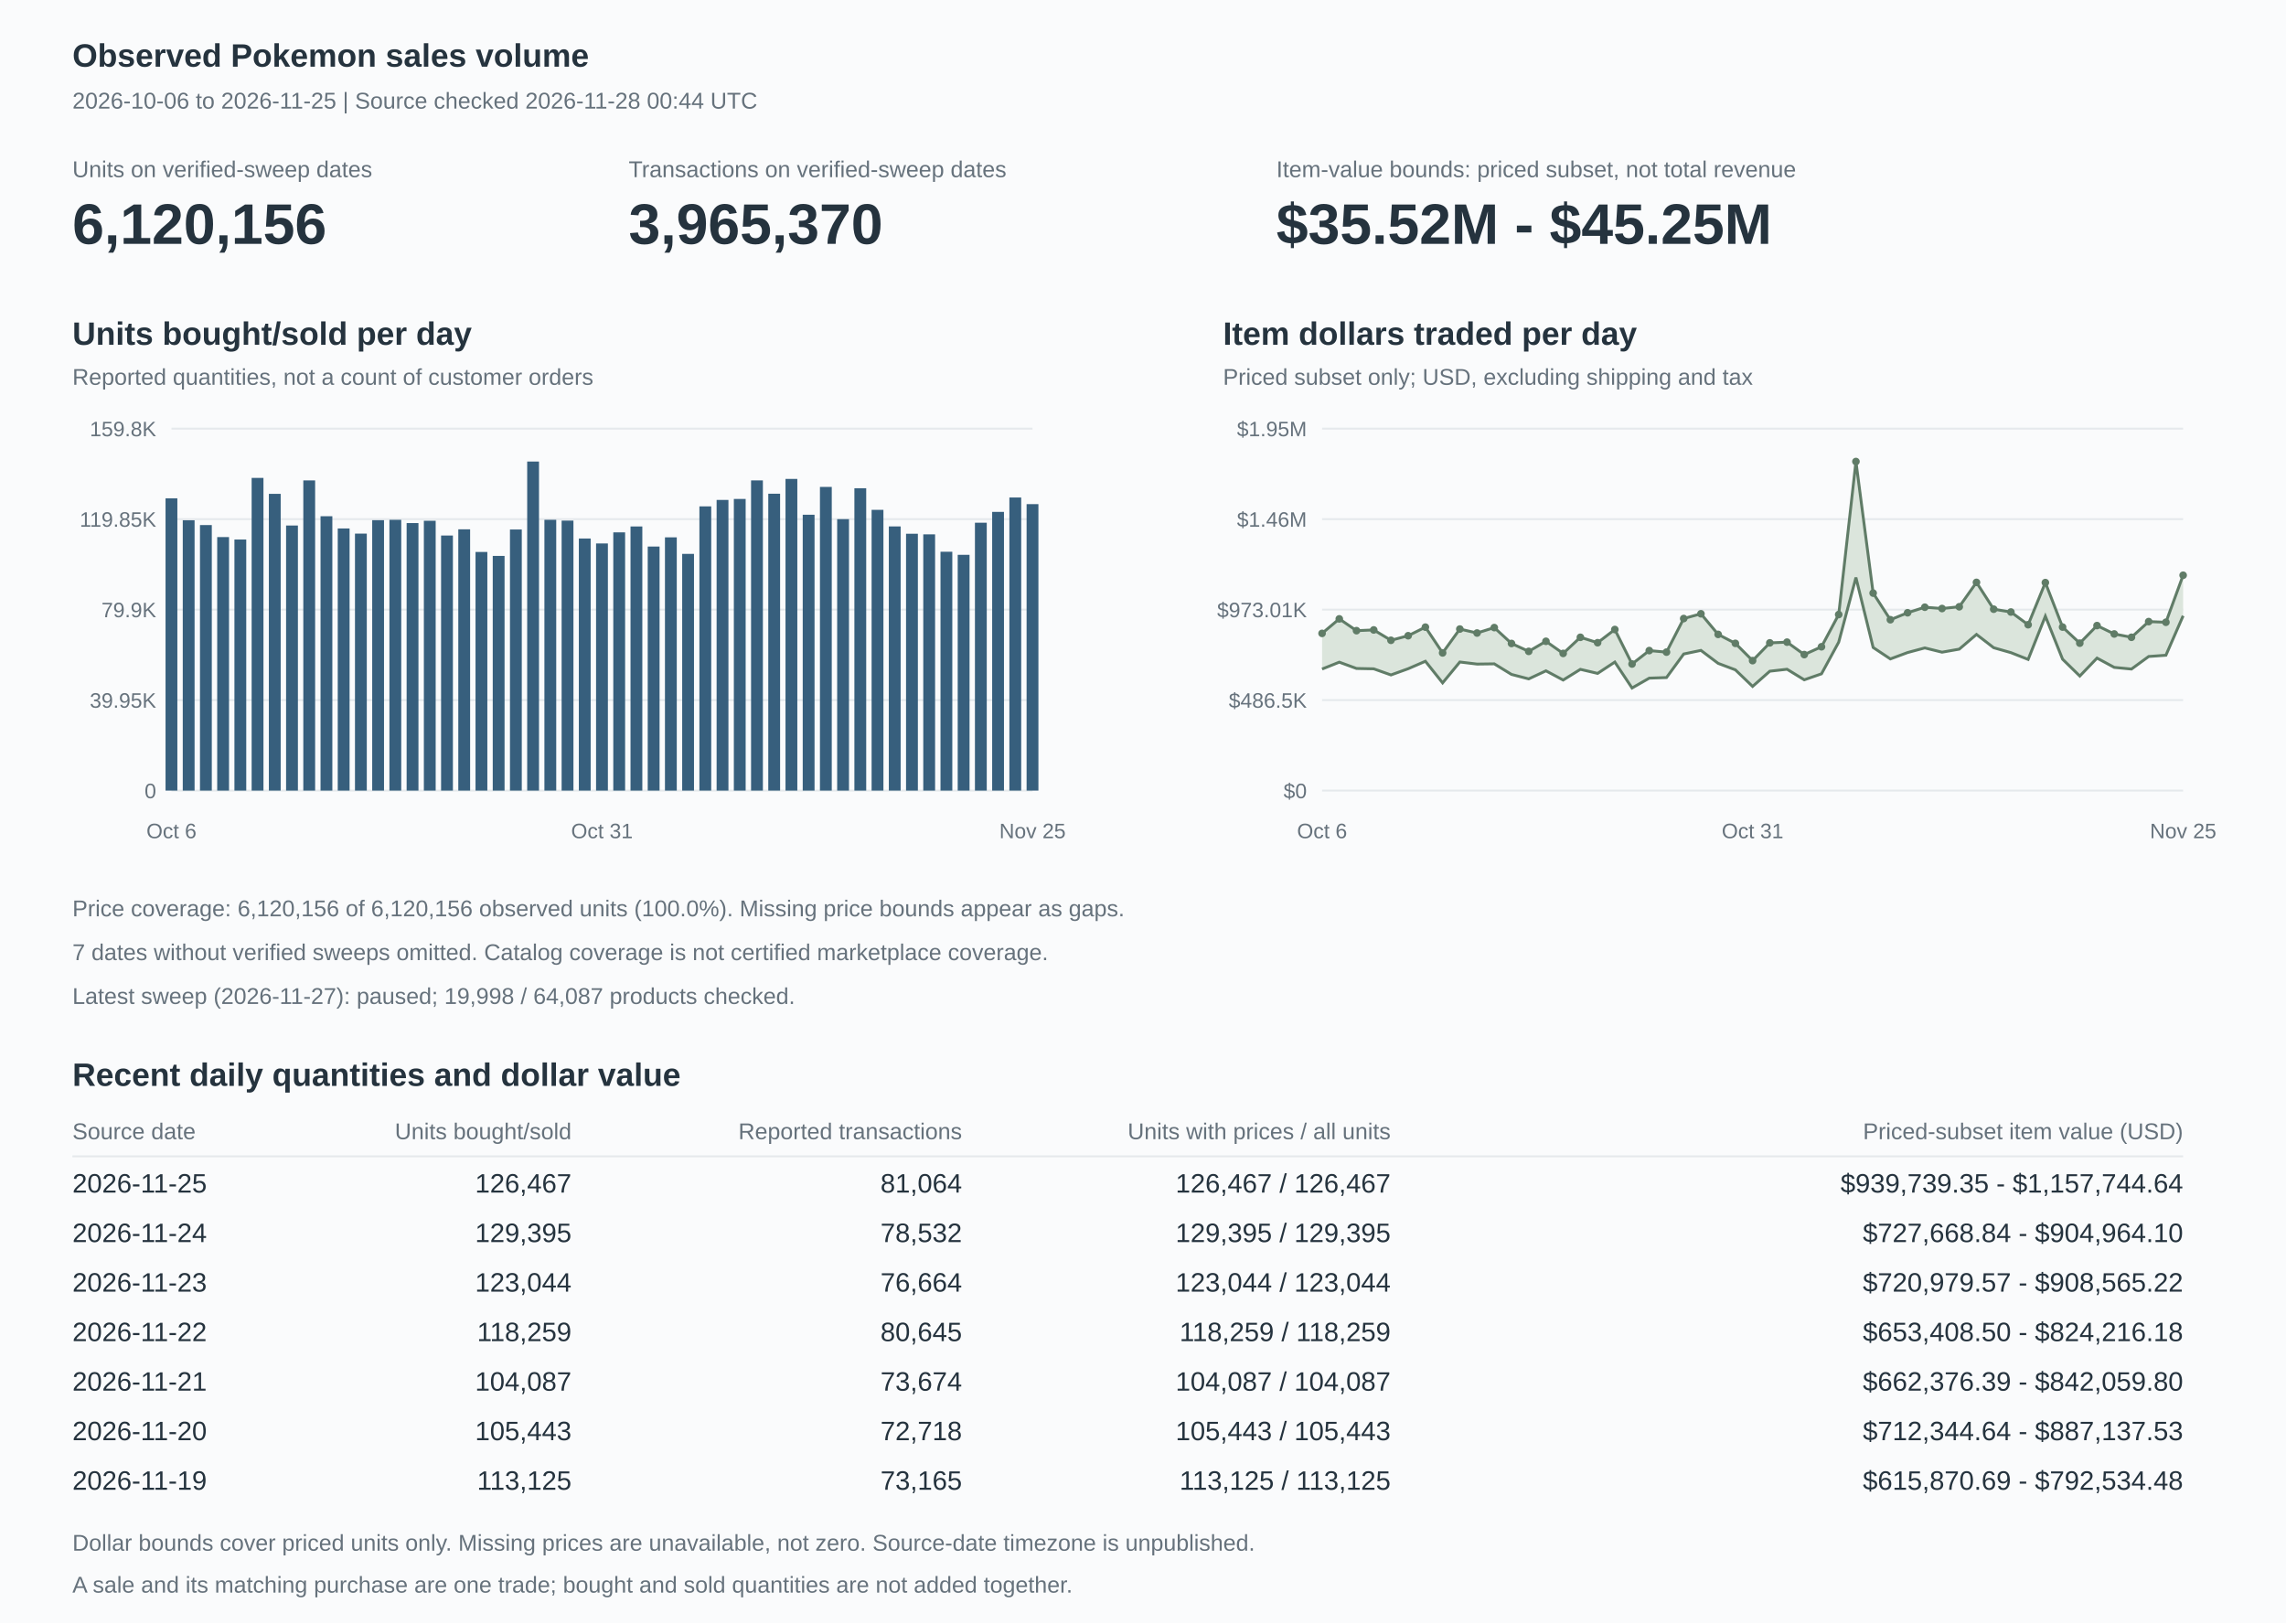
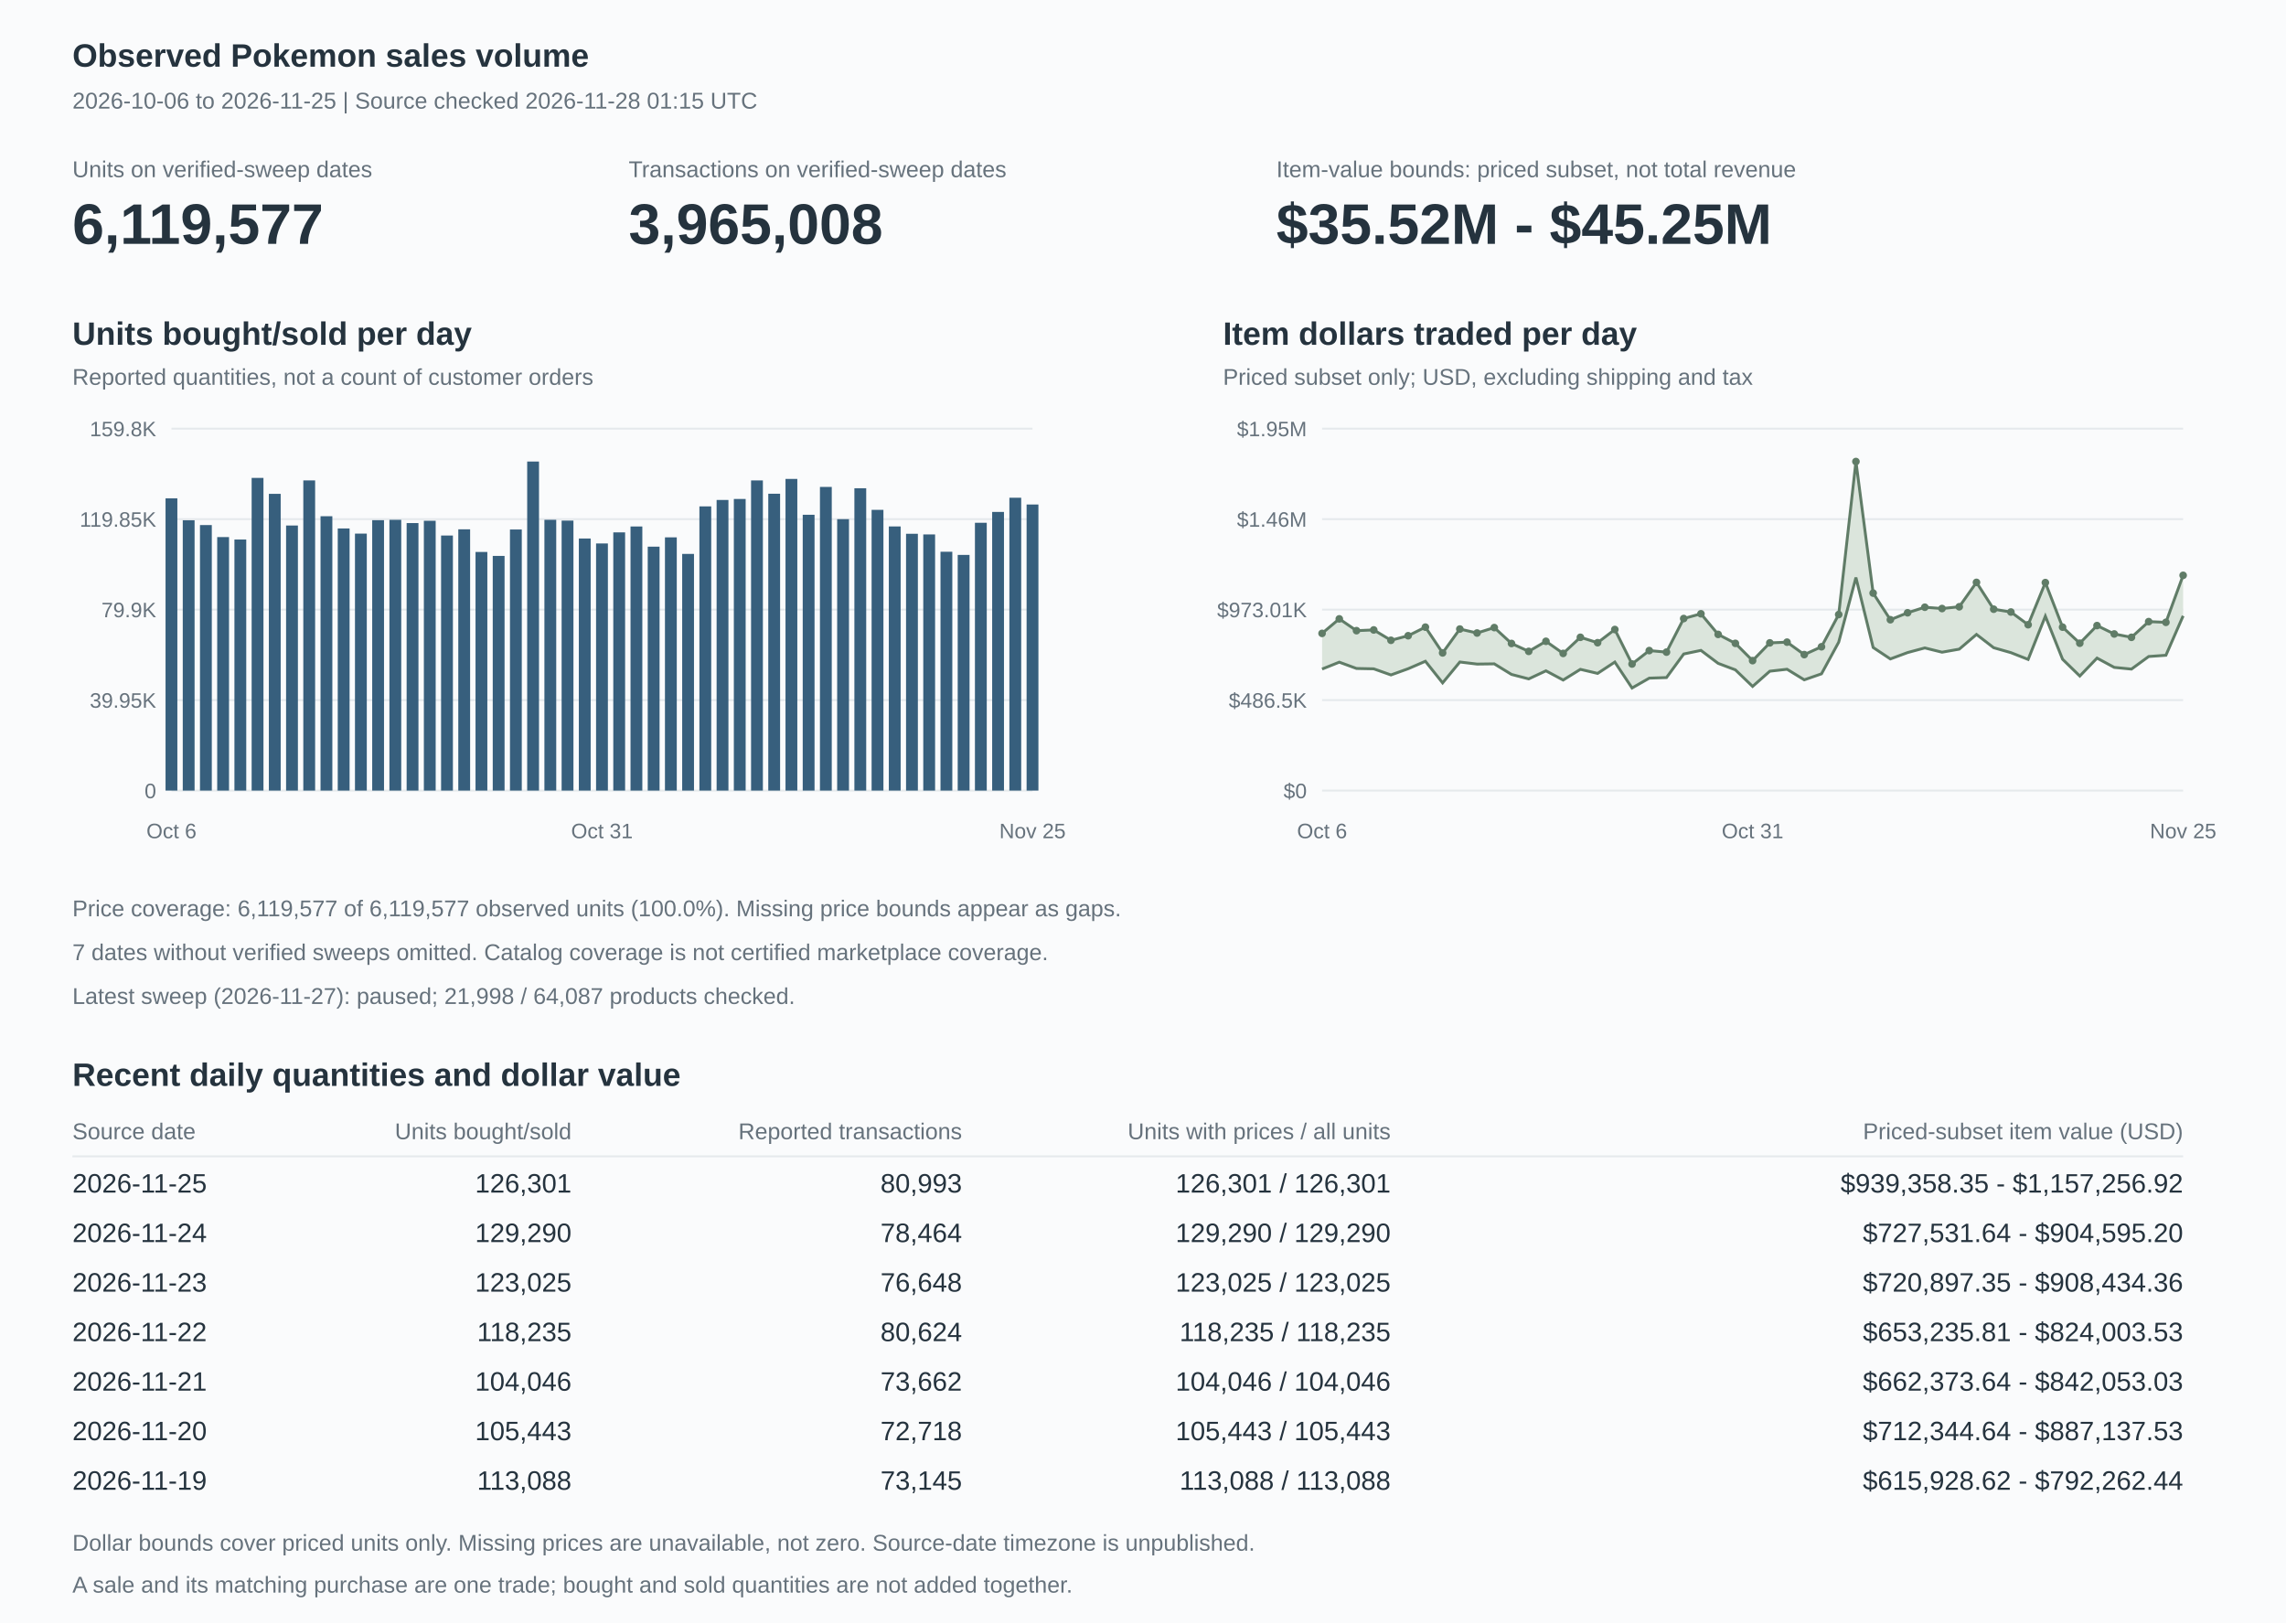
<svg xmlns="http://www.w3.org/2000/svg" width="1200" height="852" viewBox="0 0 1200 852" role="img" aria-labelledby="title description">
  <style>text{font-family:Arial,Helvetica,sans-serif;fill:#25333e;font-size:14px}.heading{font-size:17px;font-weight:600}.muted{fill:#66727c;font-size:12px}.axis{fill:#66727c;font-size:11px}.value{font-size:30px;font-weight:600}.grid{stroke:#e5e9ec;stroke-width:1}</style>
  <rect width="1200" height="852" fill="#fafbfc" />
  <text x="38" y="35" class="heading">Observed Pokemon sales volume</text>
-   <text x="38" y="57" class="muted">2026-10-06 to 2026-11-25 | Source checked 2026-11-28 00:44 UTC</text>
+   <text x="38" y="57" class="muted">2026-10-06 to 2026-11-25 | Source checked 2026-11-28 01:15 UTC</text>
  <text x="38" y="93" class="muted">Units on verified-sweep dates</text>
-   <text x="38" y="128" class="value">6,120,156</text>
+   <text x="38" y="128" class="value">6,119,577</text>
  <text x="330" y="93" class="muted">Transactions on verified-sweep dates</text>
-   <text x="330" y="128" class="value">3,965,370</text>
+   <text x="330" y="128" class="value">3,965,008</text>
  <text x="670" y="93" class="muted">Item-value bounds: priced subset, not total revenue</text>
  <text x="670" y="128" class="value">$35.52M - $45.25M</text>
  <text x="38" y="181" class="heading">Units bought/sold per day</text>
  <text x="38" y="202" class="muted">Reported quantities, not a count of customer orders</text>
  <path d="M90,415h452" class="grid" />
  <text x="82" y="419" text-anchor="end" class="axis">0</text>
  <path d="M90,367.5h452" class="grid" />
  <text x="82" y="371.5" text-anchor="end" class="axis">39.95K</text>
  <path d="M90,320h452" class="grid" />
  <text x="82" y="324" text-anchor="end" class="axis">79.9K</text>
  <path d="M90,272.5h452" class="grid" />
  <text x="82" y="276.5" text-anchor="end" class="axis">119.85K</text>
  <path d="M90,225h452" class="grid" />
  <text x="82" y="229" text-anchor="end" class="axis">159.8K</text>
  <rect x="86.898" y="261.598" width="6.204" height="153.402" fill="#375f7d" />
  <rect x="95.938" y="273.096" width="6.204" height="141.904" fill="#375f7d" />
  <rect x="104.978" y="275.622" width="6.204" height="139.378" fill="#375f7d" />
  <rect x="114.018" y="281.929" width="6.204" height="133.071" fill="#375f7d" />
  <rect x="123.058" y="283.21" width="6.204" height="131.79" fill="#375f7d" />
  <rect x="132.098" y="250.867" width="6.204" height="164.133" fill="#375f7d" />
  <rect x="141.138" y="259.233" width="6.204" height="155.767" fill="#375f7d" />
  <rect x="150.178" y="275.856" width="6.204" height="139.144" fill="#375f7d" />
  <rect x="159.218" y="252.182" width="6.204" height="162.818" fill="#375f7d" />
  <rect x="168.258" y="270.982" width="6.204" height="144.018" fill="#375f7d" />
  <rect x="177.298" y="277.402" width="6.204" height="137.598" fill="#375f7d" />
  <rect x="186.338" y="280.104" width="6.204" height="134.896" fill="#375f7d" />
  <rect x="195.378" y="273.057" width="6.204" height="141.943" fill="#375f7d" />
  <rect x="204.418" y="272.865" width="6.204" height="142.135" fill="#375f7d" />
  <rect x="213.458" y="274.575" width="6.204" height="140.425" fill="#375f7d" />
  <rect x="222.498" y="273.365" width="6.204" height="141.635" fill="#375f7d" />
  <rect x="231.538" y="281.11" width="6.204" height="133.89" fill="#375f7d" />
  <rect x="240.578" y="277.854" width="6.204" height="137.146" fill="#375f7d" />
  <rect x="249.618" y="289.74" width="6.204" height="125.26" fill="#375f7d" />
  <rect x="258.658" y="291.811" width="6.204" height="123.189" fill="#375f7d" />
  <rect x="267.698" y="277.946" width="6.204" height="137.054" fill="#375f7d" />
  <rect x="276.738" y="242.273" width="6.204" height="172.727" fill="#375f7d" />
  <rect x="285.778" y="272.851" width="6.204" height="142.149" fill="#375f7d" />
  <rect x="294.818" y="273.276" width="6.204" height="141.724" fill="#375f7d" />
-   <rect x="303.858" y="282.675" width="6.204" height="132.325" fill="#375f7d" />
-   <rect x="312.898" y="285.274" width="6.204" height="129.726" fill="#375f7d" />
-   <rect x="321.938" y="279.452" width="6.204" height="135.548" fill="#375f7d" />
-   <rect x="330.978" y="276.354" width="6.204" height="138.646" fill="#375f7d" />
-   <rect x="340.018" y="286.898" width="6.204" height="128.102" fill="#375f7d" />
-   <rect x="349.058" y="282.064" width="6.204" height="132.936" fill="#375f7d" />
-   <rect x="358.098" y="290.749" width="6.204" height="124.251" fill="#375f7d" />
-   <rect x="367.138" y="265.81" width="6.204" height="149.19" fill="#375f7d" />
-   <rect x="376.178" y="262.425" width="6.204" height="152.575" fill="#375f7d" />
-   <rect x="385.218" y="261.914" width="6.204" height="153.086" fill="#375f7d" />
-   <rect x="394.258" y="252.176" width="6.204" height="162.824" fill="#375f7d" />
-   <rect x="403.298" y="259.164" width="6.204" height="155.836" fill="#375f7d" />
-   <rect x="412.338" y="251.396" width="6.204" height="163.604" fill="#375f7d" />
-   <rect x="421.378" y="270.196" width="6.204" height="144.804" fill="#375f7d" />
-   <rect x="430.418" y="255.597" width="6.204" height="159.403" fill="#375f7d" />
-   <rect x="439.458" y="272.514" width="6.204" height="142.486" fill="#375f7d" />
-   <rect x="448.498" y="256.293" width="6.204" height="158.707" fill="#375f7d" />
-   <rect x="457.538" y="267.629" width="6.204" height="147.371" fill="#375f7d" />
-   <rect x="466.578" y="276.334" width="6.204" height="138.666" fill="#375f7d" />
-   <rect x="475.618" y="280.179" width="6.204" height="134.821" fill="#375f7d" />
-   <rect x="484.658" y="280.494" width="6.204" height="134.506" fill="#375f7d" />
+   <rect x="303.858" y="282.676" width="6.204" height="132.324" fill="#375f7d" />
+   <rect x="312.898" y="285.279" width="6.204" height="129.721" fill="#375f7d" />
+   <rect x="321.938" y="279.462" width="6.204" height="135.538" fill="#375f7d" />
+   <rect x="330.978" y="276.363" width="6.204" height="138.637" fill="#375f7d" />
+   <rect x="340.018" y="286.957" width="6.204" height="128.043" fill="#375f7d" />
+   <rect x="349.058" y="282.069" width="6.204" height="132.931" fill="#375f7d" />
+   <rect x="358.098" y="290.764" width="6.204" height="124.236" fill="#375f7d" />
+   <rect x="367.138" y="265.815" width="6.204" height="149.185" fill="#375f7d" />
+   <rect x="376.178" y="262.444" width="6.204" height="152.556" fill="#375f7d" />
+   <rect x="385.218" y="261.923" width="6.204" height="153.077" fill="#375f7d" />
+   <rect x="394.258" y="252.189" width="6.204" height="162.811" fill="#375f7d" />
+   <rect x="403.298" y="259.173" width="6.204" height="155.827" fill="#375f7d" />
+   <rect x="412.338" y="251.399" width="6.204" height="163.601" fill="#375f7d" />
+   <rect x="421.378" y="270.213" width="6.204" height="144.787" fill="#375f7d" />
+   <rect x="430.418" y="255.603" width="6.204" height="159.397" fill="#375f7d" />
+   <rect x="439.458" y="272.52" width="6.204" height="142.48" fill="#375f7d" />
+   <rect x="448.498" y="256.296" width="6.204" height="158.704" fill="#375f7d" />
+   <rect x="457.538" y="267.632" width="6.204" height="147.368" fill="#375f7d" />
+   <rect x="466.578" y="276.345" width="6.204" height="138.655" fill="#375f7d" />
+   <rect x="475.618" y="280.196" width="6.204" height="134.804" fill="#375f7d" />
+   <rect x="484.658" y="280.538" width="6.204" height="134.462" fill="#375f7d" />
  <rect x="493.698" y="289.628" width="6.204" height="125.372" fill="#375f7d" />
-   <rect x="502.738" y="291.241" width="6.204" height="123.759" fill="#375f7d" />
-   <rect x="511.778" y="274.39" width="6.204" height="140.61" fill="#375f7d" />
-   <rect x="520.818" y="268.701" width="6.204" height="146.299" fill="#375f7d" />
-   <rect x="529.858" y="261.149" width="6.204" height="153.851" fill="#375f7d" />
-   <rect x="538.898" y="264.631" width="6.204" height="150.369" fill="#375f7d" />
+   <rect x="502.738" y="291.289" width="6.204" height="123.711" fill="#375f7d" />
+   <rect x="511.778" y="274.419" width="6.204" height="140.581" fill="#375f7d" />
+   <rect x="520.818" y="268.723" width="6.204" height="146.277" fill="#375f7d" />
+   <rect x="529.858" y="261.274" width="6.204" height="153.726" fill="#375f7d" />
+   <rect x="538.898" y="264.828" width="6.204" height="150.172" fill="#375f7d" />
  <text x="90" y="440" text-anchor="middle" class="axis">Oct 6</text>
  <text x="316" y="440" text-anchor="middle" class="axis">Oct 31</text>
  <text x="542" y="440" text-anchor="middle" class="axis">Nov 25</text>
  <text x="642" y="181" class="heading">Item dollars traded per day</text>
  <text x="642" y="202" class="muted">Priced subset only; USD, excluding shipping and tax</text>
  <path d="M694,415h452" class="grid" />
  <text x="686" y="419" text-anchor="end" class="axis">$0</text>
  <path d="M694,367.5h452" class="grid" />
  <text x="686" y="371.5" text-anchor="end" class="axis">$486.5K</text>
  <path d="M694,320h452" class="grid" />
  <text x="686" y="324" text-anchor="end" class="axis">$973.01K</text>
  <path d="M694,272.5h452" class="grid" />
  <text x="686" y="276.5" text-anchor="end" class="axis">$1.46M</text>
  <path d="M694,225h452" class="grid" />
  <text x="686" y="229" text-anchor="end" class="axis">$1.95M</text>
-   <polygon points="694,332.483 703.04,324.863 712.08,331.053 721.12,330.668 730.16,336.107 739.2,333.709 748.24,329.205 757.28,342.726 766.32,330.205 775.36,332.29 784.4,329.442 793.44,337.772 802.48,341.924 811.52,336.635 820.56,342.999 829.6,334.534 838.64,337.378 847.68,330.448 856.72,348.555 865.76,341.509 874.8,342.32 883.84,324.691 892.88,322.191 901.92,333.022 910.96,337.717 920,346.783 929.04,337.46 938.08,337.082 947.12,343.611 956.16,339.506 965.2,322.592 974.24,242.273 983.28,311.341 992.32,325.314 1001.36,321.656 1010.4,318.743 1019.44,319.434 1028.48,318.509 1037.52,305.708 1046.56,319.779 1055.6,321.271 1064.64,327.935 1073.68,305.819 1082.72,329.174 1091.76,337.62 1100.8,328.384 1109.84,332.785 1118.88,334.527 1127.92,326.292 1136.96,326.643 1146,301.963 1146,323.248 1136.96,343.954 1127.92,344.607 1118.88,351.204 1109.84,350.329 1100.8,345.45 1091.76,354.869 1082.72,346.027 1073.68,323.457 1064.64,346.145 1055.6,342.587 1046.56,340.008 1037.52,333.028 1028.48,340.752 1019.44,342.348 1010.4,340.109 1001.36,342.538 992.32,345.893 983.28,339.883 974.24,303.169 965.2,337.086 956.16,353.709 947.12,356.849 938.08,351.303 929.04,352.327 920,360.318 910.96,351.617 901.92,348.216 892.88,341.404 883.84,343.298 874.8,355.668 865.76,355.972 856.72,361.146 847.68,347.532 838.64,353.484 829.6,351.352 820.56,356.969 811.52,352.132 802.48,356.366 793.44,354.022 784.4,348.47 775.36,348.596 766.32,347.504 757.28,358.47 748.24,347.114 739.2,351.029 730.16,354.294 721.12,351.084 712.08,350.897 703.04,347.588 694,351.203" fill="#dbe5dc" />
-   <polyline points="694,351.203 703.04,347.588 712.08,350.897 721.12,351.084 730.16,354.294 739.2,351.029 748.24,347.114 757.28,358.47 766.32,347.504 775.36,348.596 784.4,348.47 793.44,354.022 802.48,356.366 811.52,352.132 820.56,356.969 829.6,351.352 838.64,353.484 847.68,347.532 856.72,361.146 865.76,355.972 874.8,355.668 883.84,343.298 892.88,341.404 901.92,348.216 910.96,351.617 920,360.318 929.04,352.327 938.08,351.303 947.12,356.849 956.16,353.709 965.2,337.086 974.24,303.169 983.28,339.883 992.32,345.893 1001.36,342.538 1010.4,340.109 1019.44,342.348 1028.48,340.752 1037.52,333.028 1046.56,340.008 1055.6,342.587 1064.64,346.145 1073.68,323.457 1082.72,346.027 1091.76,354.869 1100.8,345.45 1109.84,350.329 1118.88,351.204 1127.92,344.607 1136.96,343.954 1146,323.248" fill="none" stroke="#607c67" stroke-width="1.5" />
-   <polyline points="694,332.483 703.04,324.863 712.08,331.053 721.12,330.668 730.16,336.107 739.2,333.709 748.24,329.205 757.28,342.726 766.32,330.205 775.36,332.29 784.4,329.442 793.44,337.772 802.48,341.924 811.52,336.635 820.56,342.999 829.6,334.534 838.64,337.378 847.68,330.448 856.72,348.555 865.76,341.509 874.8,342.32 883.84,324.691 892.88,322.191 901.92,333.022 910.96,337.717 920,346.783 929.04,337.46 938.08,337.082 947.12,343.611 956.16,339.506 965.2,322.592 974.24,242.273 983.28,311.341 992.32,325.314 1001.36,321.656 1010.4,318.743 1019.44,319.434 1028.48,318.509 1037.52,305.708 1046.56,319.779 1055.6,321.271 1064.64,327.935 1073.68,305.819 1082.72,329.174 1091.76,337.62 1100.8,328.384 1109.84,332.785 1118.88,334.527 1127.92,326.292 1136.96,326.643 1146,301.963" fill="none" stroke="#607c67" stroke-width="1.5" />
+   <polygon points="694,332.483 703.04,324.863 712.08,331.053 721.12,330.668 730.16,336.107 739.2,333.709 748.24,329.205 757.28,342.726 766.32,330.205 775.36,332.29 784.4,329.442 793.44,337.772 802.48,341.924 811.52,336.635 820.56,342.999 829.6,334.534 838.64,337.377 847.68,330.448 856.72,348.555 865.76,341.509 874.8,342.319 883.84,324.691 892.88,322.191 901.92,333.022 910.96,337.717 920,346.787 929.04,337.46 938.08,337.085 947.12,343.62 956.16,339.507 965.2,322.592 974.24,242.273 983.28,311.342 992.32,325.315 1001.36,321.664 1010.4,318.747 1019.44,319.44 1028.48,318.511 1037.52,305.711 1046.56,319.782 1055.6,321.272 1064.64,327.935 1073.68,305.821 1082.72,329.214 1091.76,337.647 1100.8,328.384 1109.84,332.786 1118.88,334.548 1127.92,326.304 1136.96,326.679 1146,302.011 1146,323.285 1136.96,343.967 1127.92,344.615 1118.88,351.221 1109.84,350.329 1100.8,345.45 1091.76,354.863 1082.72,346.059 1073.68,323.458 1064.64,346.145 1055.6,342.587 1046.56,340.01 1037.52,333.031 1028.48,340.752 1019.44,342.354 1010.4,340.112 1001.36,342.545 992.32,345.894 983.28,339.884 974.24,303.169 965.2,337.086 956.16,353.71 947.12,356.851 938.08,351.306 929.04,352.327 920,360.321 910.96,351.617 901.92,348.216 892.88,341.404 883.84,343.297 874.8,355.668 865.76,355.972 856.72,361.146 847.68,347.532 838.64,353.484 829.6,351.352 820.56,356.969 811.52,352.132 802.48,356.366 793.44,354.022 784.4,348.47 775.36,348.596 766.32,347.504 757.28,358.47 748.24,347.114 739.2,351.029 730.16,354.294 721.12,351.084 712.08,350.897 703.04,347.588 694,351.203" fill="#dbe5dc" />
+   <polyline points="694,351.203 703.04,347.588 712.08,350.897 721.12,351.084 730.16,354.294 739.2,351.029 748.24,347.114 757.28,358.47 766.32,347.504 775.36,348.596 784.4,348.47 793.44,354.022 802.48,356.366 811.52,352.132 820.56,356.969 829.6,351.352 838.64,353.484 847.68,347.532 856.72,361.146 865.76,355.972 874.8,355.668 883.84,343.297 892.88,341.404 901.92,348.216 910.96,351.617 920,360.321 929.04,352.327 938.08,351.306 947.12,356.851 956.16,353.71 965.2,337.086 974.24,303.169 983.28,339.884 992.32,345.894 1001.36,342.545 1010.4,340.112 1019.44,342.354 1028.48,340.752 1037.52,333.031 1046.56,340.01 1055.6,342.587 1064.64,346.145 1073.68,323.458 1082.72,346.059 1091.76,354.863 1100.8,345.45 1109.84,350.329 1118.88,351.221 1127.92,344.615 1136.96,343.967 1146,323.285" fill="none" stroke="#607c67" stroke-width="1.5" />
+   <polyline points="694,332.483 703.04,324.863 712.08,331.053 721.12,330.668 730.16,336.107 739.2,333.709 748.24,329.205 757.28,342.726 766.32,330.205 775.36,332.29 784.4,329.442 793.44,337.772 802.48,341.924 811.52,336.635 820.56,342.999 829.6,334.534 838.64,337.377 847.68,330.448 856.72,348.555 865.76,341.509 874.8,342.319 883.84,324.691 892.88,322.191 901.92,333.022 910.96,337.717 920,346.787 929.04,337.46 938.08,337.085 947.12,343.62 956.16,339.507 965.2,322.592 974.24,242.273 983.28,311.342 992.32,325.315 1001.36,321.664 1010.4,318.747 1019.44,319.44 1028.48,318.511 1037.52,305.711 1046.56,319.782 1055.6,321.272 1064.64,327.935 1073.68,305.821 1082.72,329.214 1091.76,337.647 1100.8,328.384 1109.84,332.786 1118.88,334.548 1127.92,326.304 1136.96,326.679 1146,302.011" fill="none" stroke="#607c67" stroke-width="1.5" />
  <circle cx="694" cy="332.483" r="2" fill="#607c67" />
  <circle cx="703.04" cy="324.863" r="2" fill="#607c67" />
  <circle cx="712.08" cy="331.053" r="2" fill="#607c67" />
  <circle cx="721.12" cy="330.668" r="2" fill="#607c67" />
  <circle cx="730.16" cy="336.107" r="2" fill="#607c67" />
  <circle cx="739.2" cy="333.709" r="2" fill="#607c67" />
  <circle cx="748.24" cy="329.205" r="2" fill="#607c67" />
  <circle cx="757.28" cy="342.726" r="2" fill="#607c67" />
  <circle cx="766.32" cy="330.205" r="2" fill="#607c67" />
  <circle cx="775.36" cy="332.29" r="2" fill="#607c67" />
  <circle cx="784.4" cy="329.442" r="2" fill="#607c67" />
  <circle cx="793.44" cy="337.772" r="2" fill="#607c67" />
  <circle cx="802.48" cy="341.924" r="2" fill="#607c67" />
  <circle cx="811.52" cy="336.635" r="2" fill="#607c67" />
  <circle cx="820.56" cy="342.999" r="2" fill="#607c67" />
  <circle cx="829.6" cy="334.534" r="2" fill="#607c67" />
-   <circle cx="838.64" cy="337.378" r="2" fill="#607c67" />
+   <circle cx="838.64" cy="337.377" r="2" fill="#607c67" />
  <circle cx="847.68" cy="330.448" r="2" fill="#607c67" />
  <circle cx="856.72" cy="348.555" r="2" fill="#607c67" />
  <circle cx="865.76" cy="341.509" r="2" fill="#607c67" />
-   <circle cx="874.8" cy="342.32" r="2" fill="#607c67" />
+   <circle cx="874.8" cy="342.319" r="2" fill="#607c67" />
  <circle cx="883.84" cy="324.691" r="2" fill="#607c67" />
  <circle cx="892.88" cy="322.191" r="2" fill="#607c67" />
  <circle cx="901.92" cy="333.022" r="2" fill="#607c67" />
  <circle cx="910.96" cy="337.717" r="2" fill="#607c67" />
-   <circle cx="920" cy="346.783" r="2" fill="#607c67" />
+   <circle cx="920" cy="346.787" r="2" fill="#607c67" />
  <circle cx="929.04" cy="337.46" r="2" fill="#607c67" />
-   <circle cx="938.08" cy="337.082" r="2" fill="#607c67" />
-   <circle cx="947.12" cy="343.611" r="2" fill="#607c67" />
-   <circle cx="956.16" cy="339.506" r="2" fill="#607c67" />
+   <circle cx="938.08" cy="337.085" r="2" fill="#607c67" />
+   <circle cx="947.12" cy="343.62" r="2" fill="#607c67" />
+   <circle cx="956.16" cy="339.507" r="2" fill="#607c67" />
  <circle cx="965.2" cy="322.592" r="2" fill="#607c67" />
  <circle cx="974.24" cy="242.273" r="2" fill="#607c67" />
-   <circle cx="983.28" cy="311.341" r="2" fill="#607c67" />
-   <circle cx="992.32" cy="325.314" r="2" fill="#607c67" />
-   <circle cx="1001.36" cy="321.656" r="2" fill="#607c67" />
-   <circle cx="1010.4" cy="318.743" r="2" fill="#607c67" />
-   <circle cx="1019.44" cy="319.434" r="2" fill="#607c67" />
-   <circle cx="1028.48" cy="318.509" r="2" fill="#607c67" />
-   <circle cx="1037.52" cy="305.708" r="2" fill="#607c67" />
-   <circle cx="1046.56" cy="319.779" r="2" fill="#607c67" />
-   <circle cx="1055.6" cy="321.271" r="2" fill="#607c67" />
+   <circle cx="983.28" cy="311.342" r="2" fill="#607c67" />
+   <circle cx="992.32" cy="325.315" r="2" fill="#607c67" />
+   <circle cx="1001.36" cy="321.664" r="2" fill="#607c67" />
+   <circle cx="1010.4" cy="318.747" r="2" fill="#607c67" />
+   <circle cx="1019.44" cy="319.44" r="2" fill="#607c67" />
+   <circle cx="1028.48" cy="318.511" r="2" fill="#607c67" />
+   <circle cx="1037.52" cy="305.711" r="2" fill="#607c67" />
+   <circle cx="1046.56" cy="319.782" r="2" fill="#607c67" />
+   <circle cx="1055.6" cy="321.272" r="2" fill="#607c67" />
  <circle cx="1064.64" cy="327.935" r="2" fill="#607c67" />
-   <circle cx="1073.68" cy="305.819" r="2" fill="#607c67" />
-   <circle cx="1082.72" cy="329.174" r="2" fill="#607c67" />
-   <circle cx="1091.76" cy="337.62" r="2" fill="#607c67" />
+   <circle cx="1073.68" cy="305.821" r="2" fill="#607c67" />
+   <circle cx="1082.72" cy="329.214" r="2" fill="#607c67" />
+   <circle cx="1091.76" cy="337.647" r="2" fill="#607c67" />
  <circle cx="1100.8" cy="328.384" r="2" fill="#607c67" />
-   <circle cx="1109.84" cy="332.785" r="2" fill="#607c67" />
-   <circle cx="1118.88" cy="334.527" r="2" fill="#607c67" />
-   <circle cx="1127.92" cy="326.292" r="2" fill="#607c67" />
-   <circle cx="1136.96" cy="326.643" r="2" fill="#607c67" />
-   <circle cx="1146" cy="301.963" r="2" fill="#607c67" />
+   <circle cx="1109.84" cy="332.786" r="2" fill="#607c67" />
+   <circle cx="1118.88" cy="334.548" r="2" fill="#607c67" />
+   <circle cx="1127.92" cy="326.304" r="2" fill="#607c67" />
+   <circle cx="1136.96" cy="326.679" r="2" fill="#607c67" />
+   <circle cx="1146" cy="302.011" r="2" fill="#607c67" />
  <text x="694" y="440" text-anchor="middle" class="axis">Oct 6</text>
  <text x="920" y="440" text-anchor="middle" class="axis">Oct 31</text>
  <text x="1146" y="440" text-anchor="middle" class="axis">Nov 25</text>
-   <text x="38" y="481" class="muted">Price coverage: 6,120,156 of 6,120,156 observed units (100.0%). Missing price bounds appear as gaps.</text>
+   <text x="38" y="481" class="muted">Price coverage: 6,119,577 of 6,119,577 observed units (100.0%). Missing price bounds appear as gaps.</text>
  <text x="38" y="504" class="muted">7 dates without verified sweeps omitted. Catalog coverage is not certified marketplace coverage.</text>
-   <text x="38" y="527" class="muted">Latest sweep (2026-11-27): paused; 19,998 / 64,087 products checked.</text>
+   <text x="38" y="527" class="muted">Latest sweep (2026-11-27): paused; 21,998 / 64,087 products checked.</text>
  <text x="38" y="570" class="heading">Recent daily quantities and dollar value</text>
  <text x="38" y="598" class="muted">Source date</text>
  <text x="300" y="598" text-anchor="end" class="muted">Units bought/sold</text>
  <text x="505" y="598" text-anchor="end" class="muted">Reported transactions</text>
  <text x="730" y="598" text-anchor="end" class="muted">Units with prices / all units</text>
  <text x="1146" y="598" text-anchor="end" class="muted">Priced-subset item value (USD)</text>
  <path d="M38,607h1108" class="grid" />
  <text x="38" y="626">2026-11-25</text>
-   <text x="300" y="626" text-anchor="end">126,467</text>
-   <text x="505" y="626" text-anchor="end">81,064</text>
-   <text x="730" y="626" text-anchor="end">126,467 / 126,467</text>
-   <text x="1146" y="626" text-anchor="end">$939,739.35 - $1,157,744.64</text>
+   <text x="300" y="626" text-anchor="end">126,301</text>
+   <text x="505" y="626" text-anchor="end">80,993</text>
+   <text x="730" y="626" text-anchor="end">126,301 / 126,301</text>
+   <text x="1146" y="626" text-anchor="end">$939,358.35 - $1,157,256.92</text>
  <text x="38" y="652">2026-11-24</text>
-   <text x="300" y="652" text-anchor="end">129,395</text>
-   <text x="505" y="652" text-anchor="end">78,532</text>
-   <text x="730" y="652" text-anchor="end">129,395 / 129,395</text>
-   <text x="1146" y="652" text-anchor="end">$727,668.84 - $904,964.10</text>
+   <text x="300" y="652" text-anchor="end">129,290</text>
+   <text x="505" y="652" text-anchor="end">78,464</text>
+   <text x="730" y="652" text-anchor="end">129,290 / 129,290</text>
+   <text x="1146" y="652" text-anchor="end">$727,531.64 - $904,595.20</text>
  <text x="38" y="678">2026-11-23</text>
-   <text x="300" y="678" text-anchor="end">123,044</text>
-   <text x="505" y="678" text-anchor="end">76,664</text>
-   <text x="730" y="678" text-anchor="end">123,044 / 123,044</text>
-   <text x="1146" y="678" text-anchor="end">$720,979.57 - $908,565.22</text>
+   <text x="300" y="678" text-anchor="end">123,025</text>
+   <text x="505" y="678" text-anchor="end">76,648</text>
+   <text x="730" y="678" text-anchor="end">123,025 / 123,025</text>
+   <text x="1146" y="678" text-anchor="end">$720,897.35 - $908,434.36</text>
  <text x="38" y="704">2026-11-22</text>
-   <text x="300" y="704" text-anchor="end">118,259</text>
-   <text x="505" y="704" text-anchor="end">80,645</text>
-   <text x="730" y="704" text-anchor="end">118,259 / 118,259</text>
-   <text x="1146" y="704" text-anchor="end">$653,408.50 - $824,216.18</text>
+   <text x="300" y="704" text-anchor="end">118,235</text>
+   <text x="505" y="704" text-anchor="end">80,624</text>
+   <text x="730" y="704" text-anchor="end">118,235 / 118,235</text>
+   <text x="1146" y="704" text-anchor="end">$653,235.81 - $824,003.53</text>
  <text x="38" y="730">2026-11-21</text>
-   <text x="300" y="730" text-anchor="end">104,087</text>
-   <text x="505" y="730" text-anchor="end">73,674</text>
-   <text x="730" y="730" text-anchor="end">104,087 / 104,087</text>
-   <text x="1146" y="730" text-anchor="end">$662,376.39 - $842,059.80</text>
+   <text x="300" y="730" text-anchor="end">104,046</text>
+   <text x="505" y="730" text-anchor="end">73,662</text>
+   <text x="730" y="730" text-anchor="end">104,046 / 104,046</text>
+   <text x="1146" y="730" text-anchor="end">$662,373.64 - $842,053.03</text>
  <text x="38" y="756">2026-11-20</text>
  <text x="300" y="756" text-anchor="end">105,443</text>
  <text x="505" y="756" text-anchor="end">72,718</text>
  <text x="730" y="756" text-anchor="end">105,443 / 105,443</text>
  <text x="1146" y="756" text-anchor="end">$712,344.64 - $887,137.53</text>
  <text x="38" y="782">2026-11-19</text>
-   <text x="300" y="782" text-anchor="end">113,125</text>
-   <text x="505" y="782" text-anchor="end">73,165</text>
-   <text x="730" y="782" text-anchor="end">113,125 / 113,125</text>
-   <text x="1146" y="782" text-anchor="end">$615,870.69 - $792,534.48</text>
+   <text x="300" y="782" text-anchor="end">113,088</text>
+   <text x="505" y="782" text-anchor="end">73,145</text>
+   <text x="730" y="782" text-anchor="end">113,088 / 113,088</text>
+   <text x="1146" y="782" text-anchor="end">$615,928.62 - $792,262.44</text>
  <text x="38" y="814" class="muted">Dollar bounds cover priced units only. Missing prices are unavailable, not zero. Source-date timezone is unpublished.</text>
  <text x="38" y="836" class="muted">A sale and its matching purchase are one trade; bought and sold quantities are not added together.</text>
</svg>
